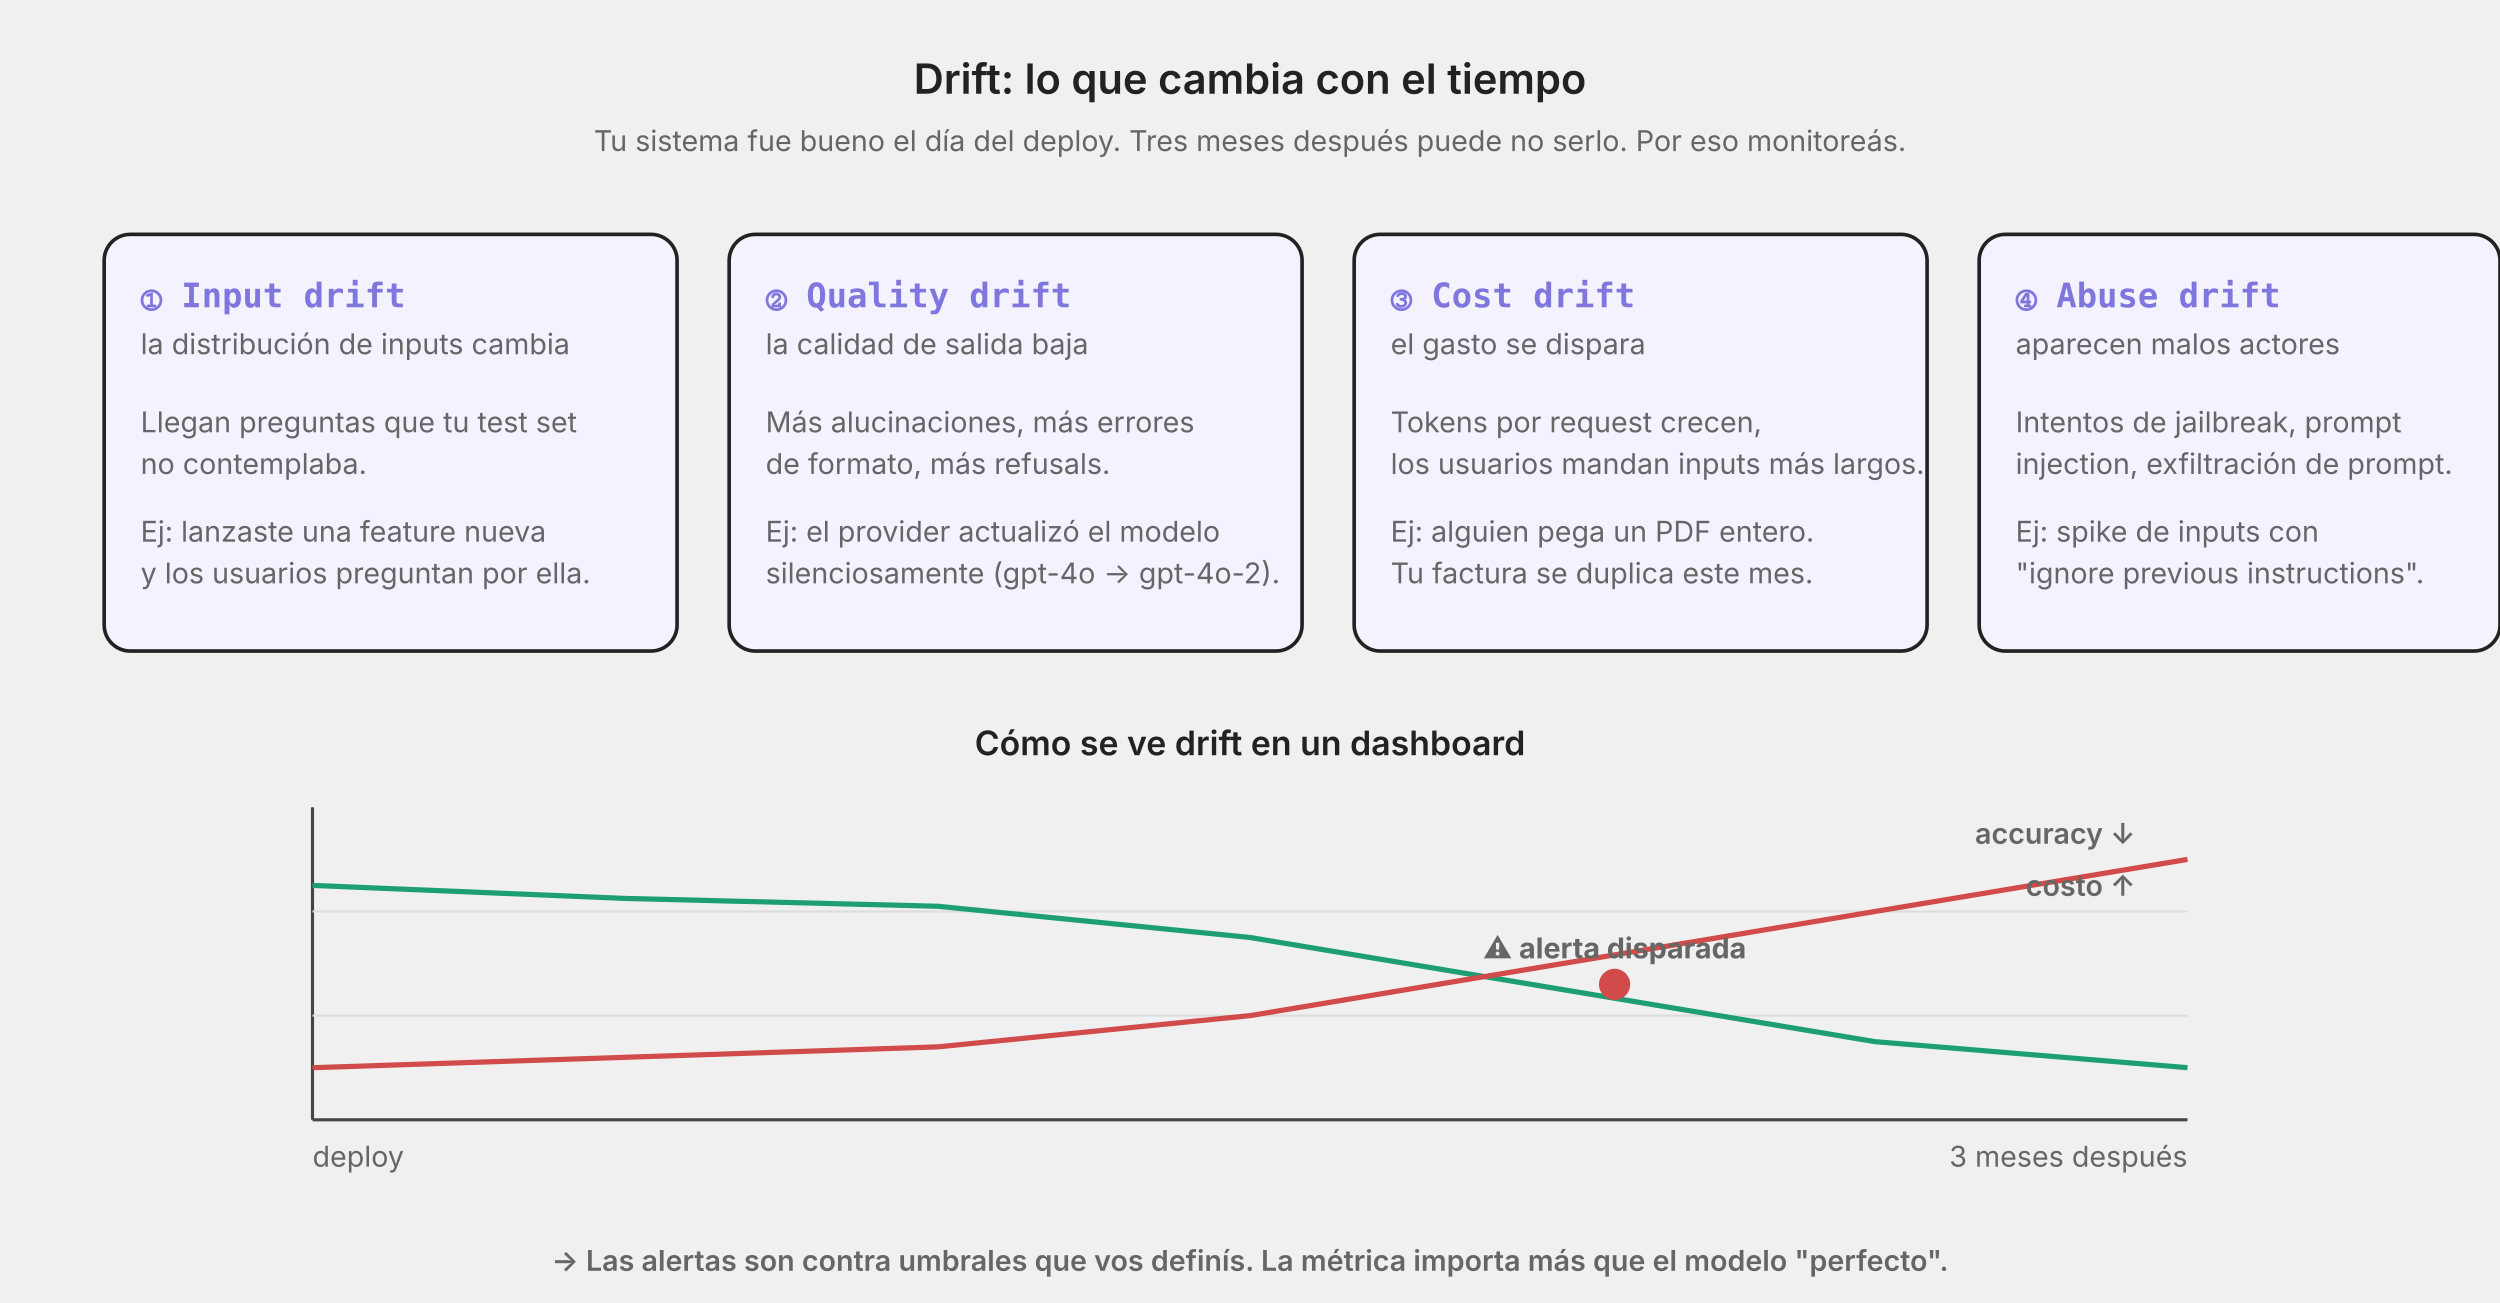
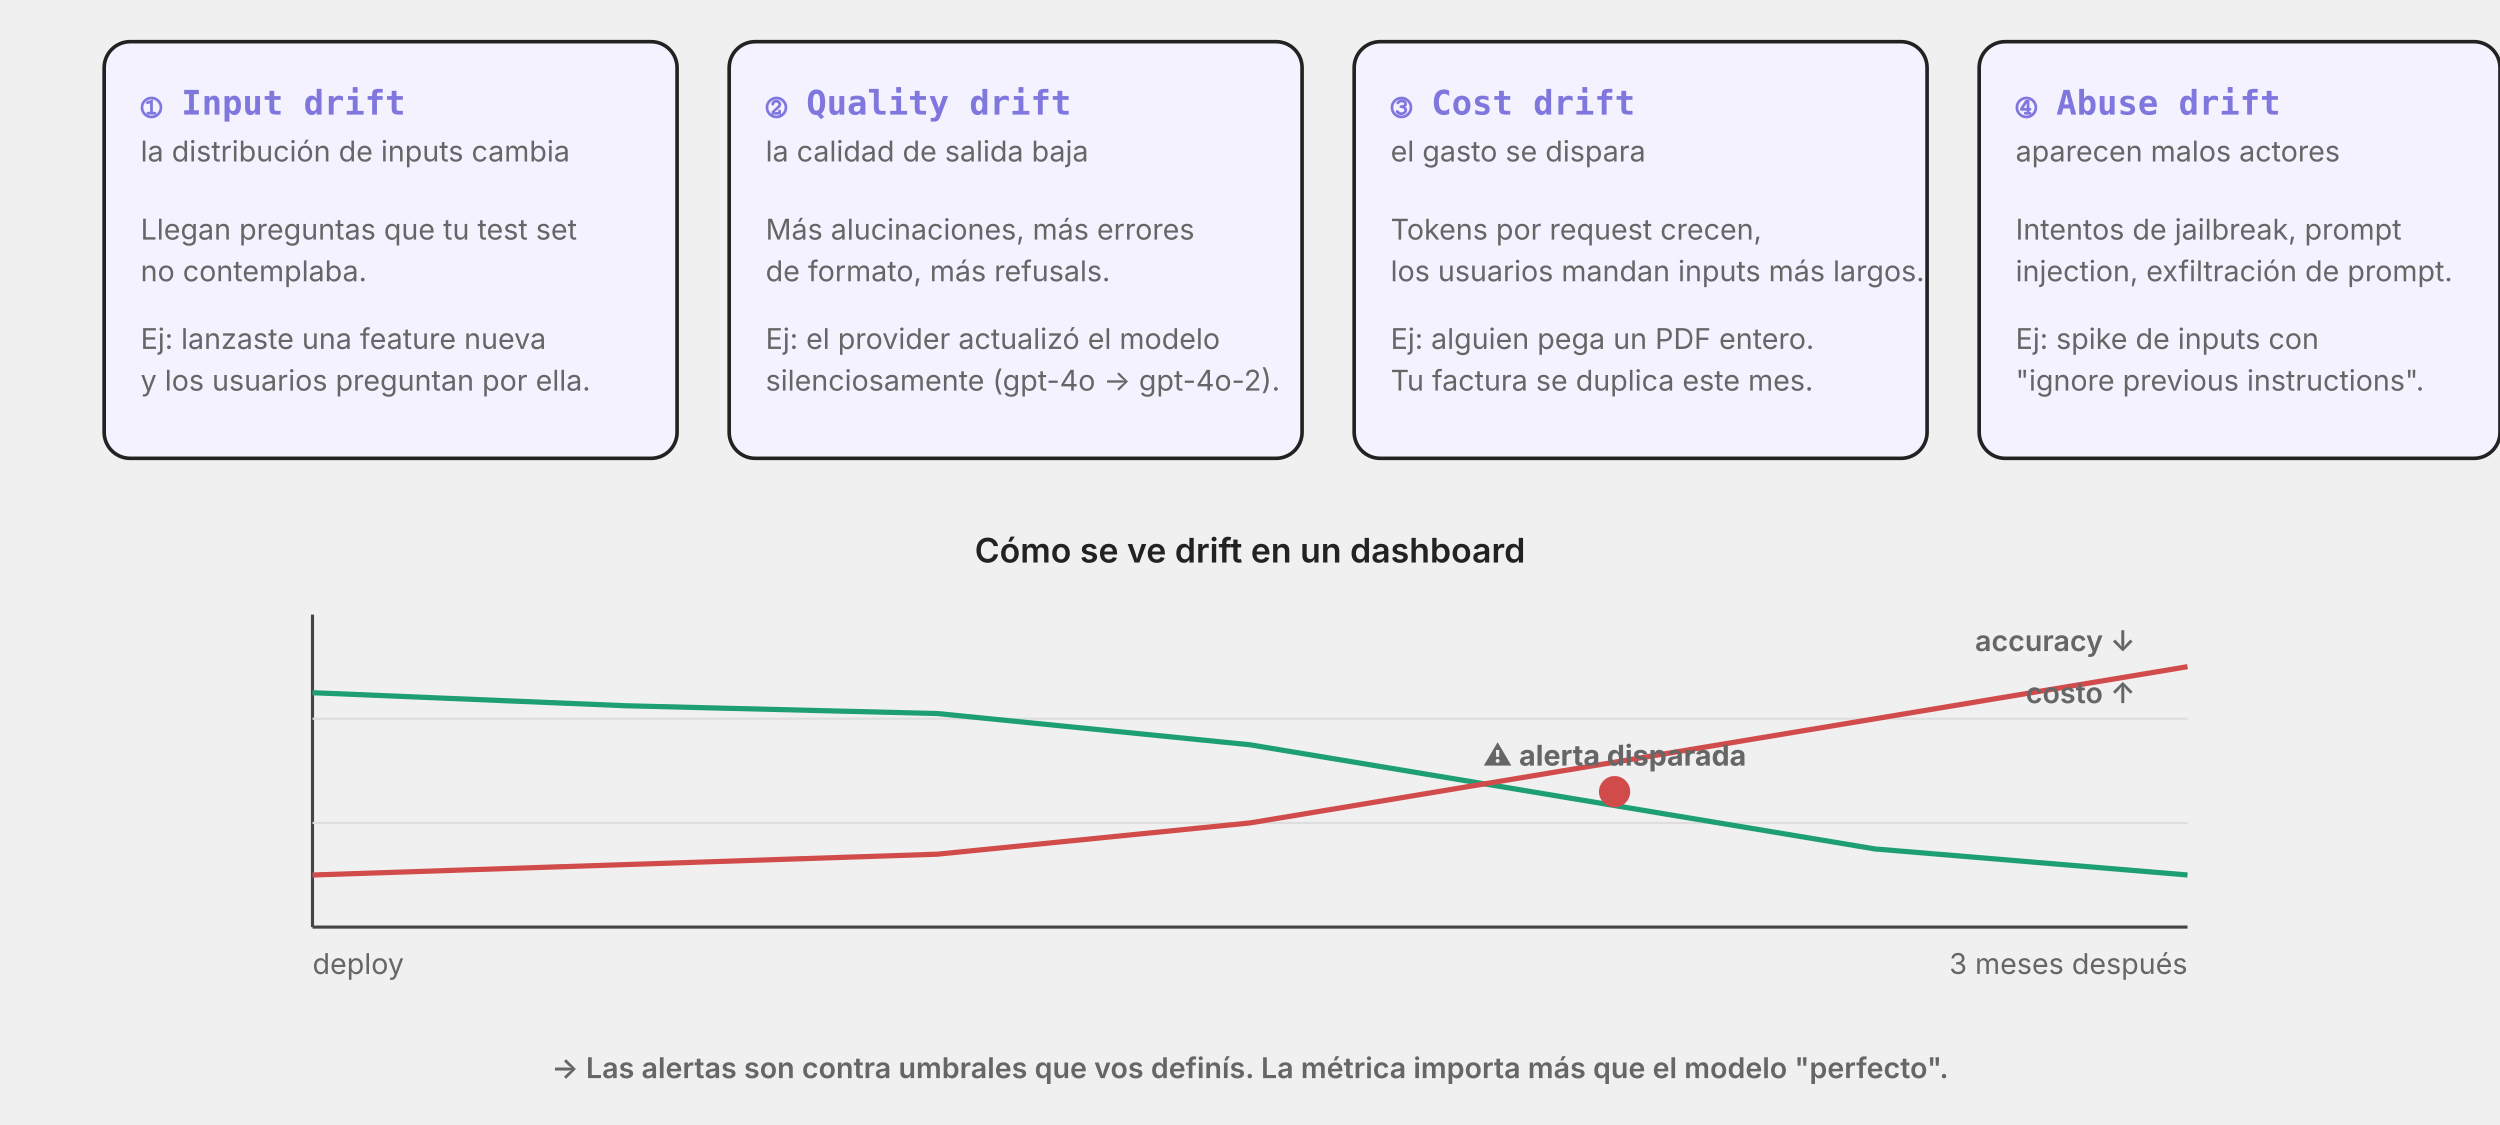
- <svg xmlns="http://www.w3.org/2000/svg" viewBox="0 0 960 500" font-family="Inter, system-ui, -apple-system, sans-serif">
+ <svg xmlns="http://www.w3.org/2000/svg" viewBox="0 74 960 432" font-family="Inter, system-ui, -apple-system, sans-serif">
  <defs>
    <style>
      .stroke { stroke: #222222; stroke-width: 1.4; fill: none; }
      .stroke-thin { stroke: #222222; stroke-width: 1; fill: none; }
      .axis { stroke: #444; stroke-width: 1.2; fill: none; }
      .grid { stroke: #DDD; stroke-width: 0.8; fill: none; }
      .text { fill: #222222; font-size: 13px; }
      .text-strong { fill: #222222; font-size: 16px; font-weight: 600; }
      .text-xs { fill: #666666; font-size: 11px; }
      .bg-soft { fill: #F4F2FF; }
      .bg-block { fill: #FFFFFF; }
      .source-name { fill: #7F77DD; font-size: 13px; font-weight: 700; font-family: 'JetBrains Mono', monospace; }
    </style>
  </defs>
-   <text x="480" y="36" text-anchor="middle" class="text-strong" font-size="22">Drift: lo que cambia con el tiempo</text>
-   <text x="480" y="58" text-anchor="middle" class="text-xs">Tu sistema fue bueno el día del deploy. Tres meses después puede no serlo. Por eso monitoreás.</text>
  <g transform="translate(40,90)">
    <rect x="0" y="0" width="220" height="160" rx="10" class="stroke bg-soft" />
    <text x="14" y="28" class="source-name">① Input drift</text>
    <text x="14" y="46" class="text-xs" fill="#666">la distribución de inputs cambia</text>
    <text class="text-xs" x="14" y="76">Llegan preguntas que tu test set</text>
    <text class="text-xs" x="14" y="92">no contemplaba.</text>
    <text class="text-xs" x="14" y="118" fill="#666">Ej: lanzaste una feature nueva</text>
    <text class="text-xs" x="14" y="134" fill="#666">y los usuarios preguntan por ella.</text>
    <rect x="240" y="0" width="220" height="160" rx="10" class="stroke bg-soft" />
    <text x="254" y="28" class="source-name">② Quality drift</text>
    <text x="254" y="46" class="text-xs" fill="#666">la calidad de salida baja</text>
    <text class="text-xs" x="254" y="76">Más alucinaciones, más errores</text>
    <text class="text-xs" x="254" y="92">de formato, más refusals.</text>
    <text class="text-xs" x="254" y="118" fill="#666">Ej: el provider actualizó el modelo</text>
    <text class="text-xs" x="254" y="134" fill="#666">silenciosamente (gpt-4o → gpt-4o-2).</text>
    <rect x="480" y="0" width="220" height="160" rx="10" class="stroke bg-soft" />
    <text x="494" y="28" class="source-name">③ Cost drift</text>
    <text x="494" y="46" class="text-xs" fill="#666">el gasto se dispara</text>
    <text class="text-xs" x="494" y="76">Tokens por request crecen,</text>
    <text class="text-xs" x="494" y="92">los usuarios mandan inputs más largos.</text>
    <text class="text-xs" x="494" y="118" fill="#666">Ej: alguien pega un PDF entero.</text>
    <text class="text-xs" x="494" y="134" fill="#666">Tu factura se duplica este mes.</text>
    <rect x="720" y="0" width="200" height="160" rx="10" class="stroke bg-soft" />
    <text x="734" y="28" class="source-name">④ Abuse drift</text>
    <text x="734" y="46" class="text-xs" fill="#666">aparecen malos actores</text>
    <text class="text-xs" x="734" y="76">Intentos de jailbreak, prompt</text>
    <text class="text-xs" x="734" y="92">injection, exfiltración de prompt.</text>
    <text class="text-xs" x="734" y="118" fill="#666">Ej: spike de inputs con</text>
    <text class="text-xs" x="734" y="134" fill="#666">"ignore previous instructions".</text>
  </g>
  <g transform="translate(120,290)">
    <text x="360" y="0" text-anchor="middle" class="text" font-weight="600">Cómo se ve drift en un dashboard</text>
    <g transform="translate(0,20)">
      <line x1="0" y1="0" x2="0" y2="120" class="axis" />
      <line x1="0" y1="120" x2="720" y2="120" class="axis" />
      <g class="grid">
        <line x1="0" y1="40" x2="720" y2="40" />
        <line x1="0" y1="80" x2="720" y2="80" />
      </g>
      <path d="M0 30 L 120 35 L 240 38 L 360 50 L 480 70 L 600 90 L 720 100" stroke="#1D9E75" stroke-width="2" fill="none" />
      <text x="700" y="14" text-anchor="end" class="text-xs" fill="#1D9E75" font-weight="600">accuracy ↓</text>
      <path d="M0 100 L 120 96 L 240 92 L 360 80 L 480 60 L 600 40 L 720 20" stroke="#D14B4B" stroke-width="2" fill="none" />
      <text x="700" y="34" text-anchor="end" class="text-xs" fill="#D14B4B" font-weight="600">costo ↑</text>
      <circle cx="500" cy="68" r="6" fill="#D14B4B" />
      <text x="500" y="58" text-anchor="middle" class="text-xs" fill="#D14B4B" font-weight="700">⚠ alerta disparada</text>
      <text x="0" y="138" class="text-xs" fill="#666">deploy</text>
      <text x="720" y="138" text-anchor="end" class="text-xs" fill="#666">3 meses después</text>
    </g>
  </g>
  <text x="480" y="488" text-anchor="middle" class="text-xs" fill="#7F77DD" font-weight="600">→ Las alertas son contra umbrales que vos definís. La métrica importa más que el modelo "perfecto".</text>
</svg>
